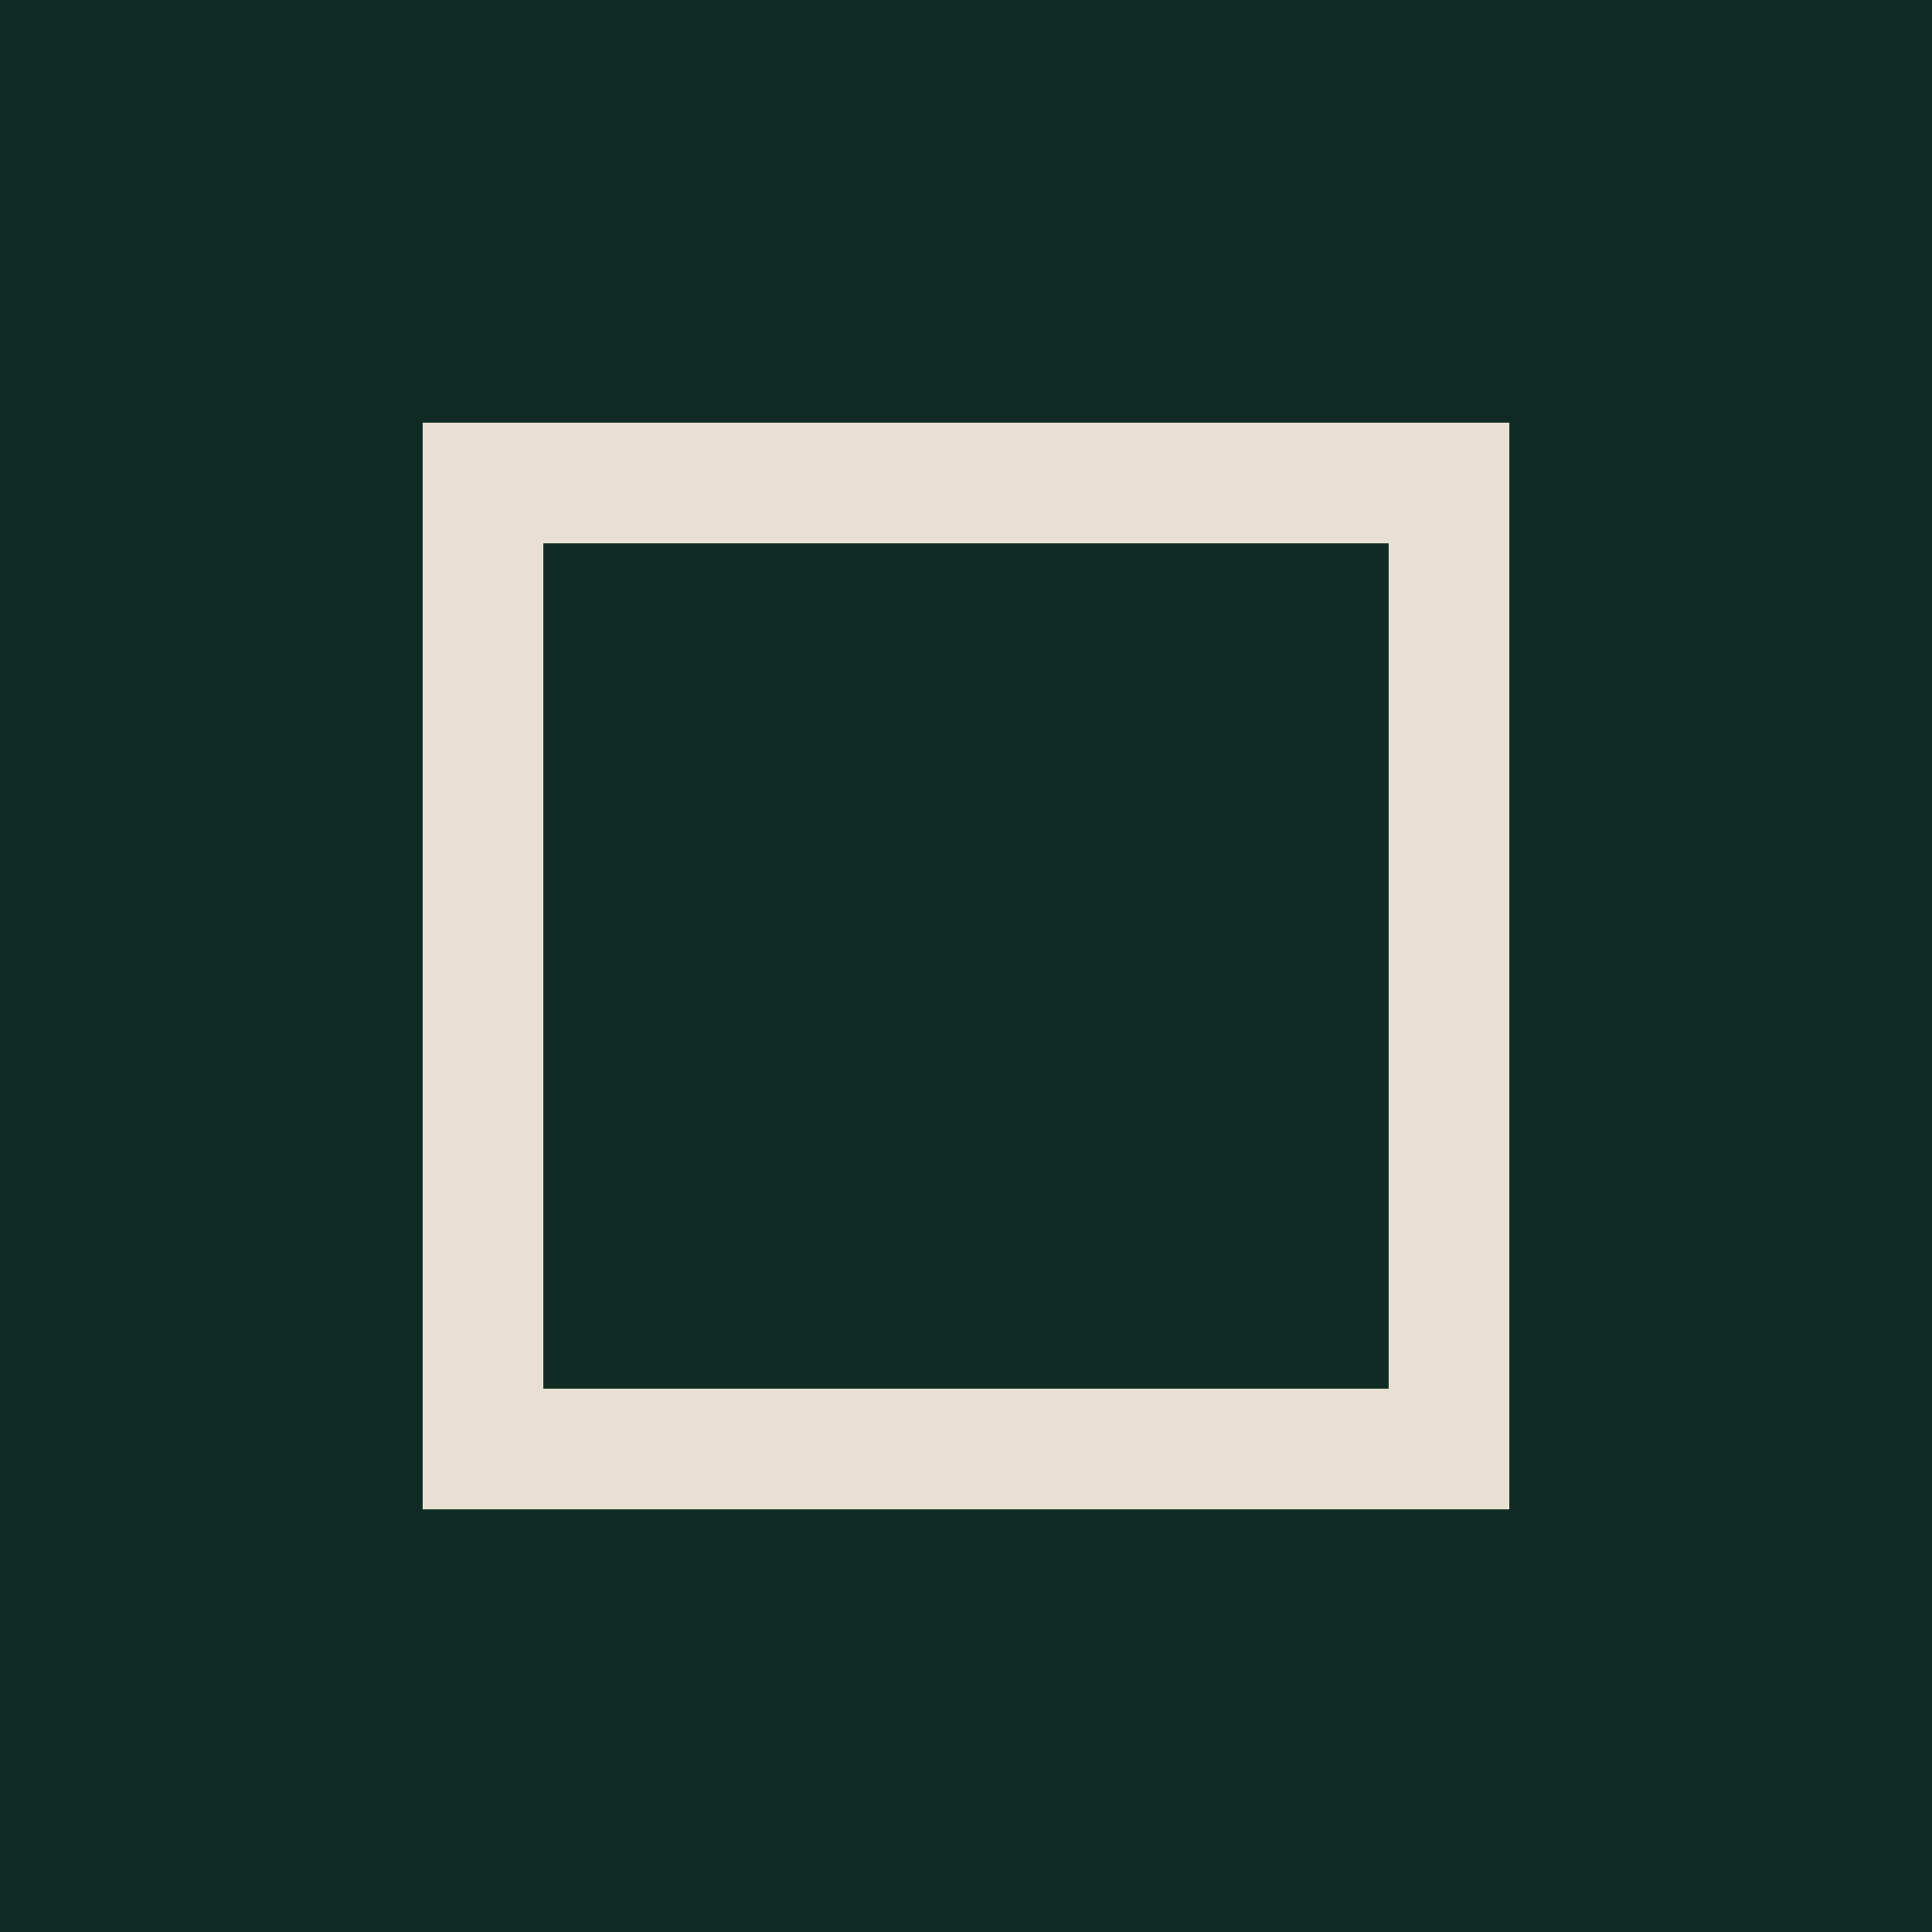
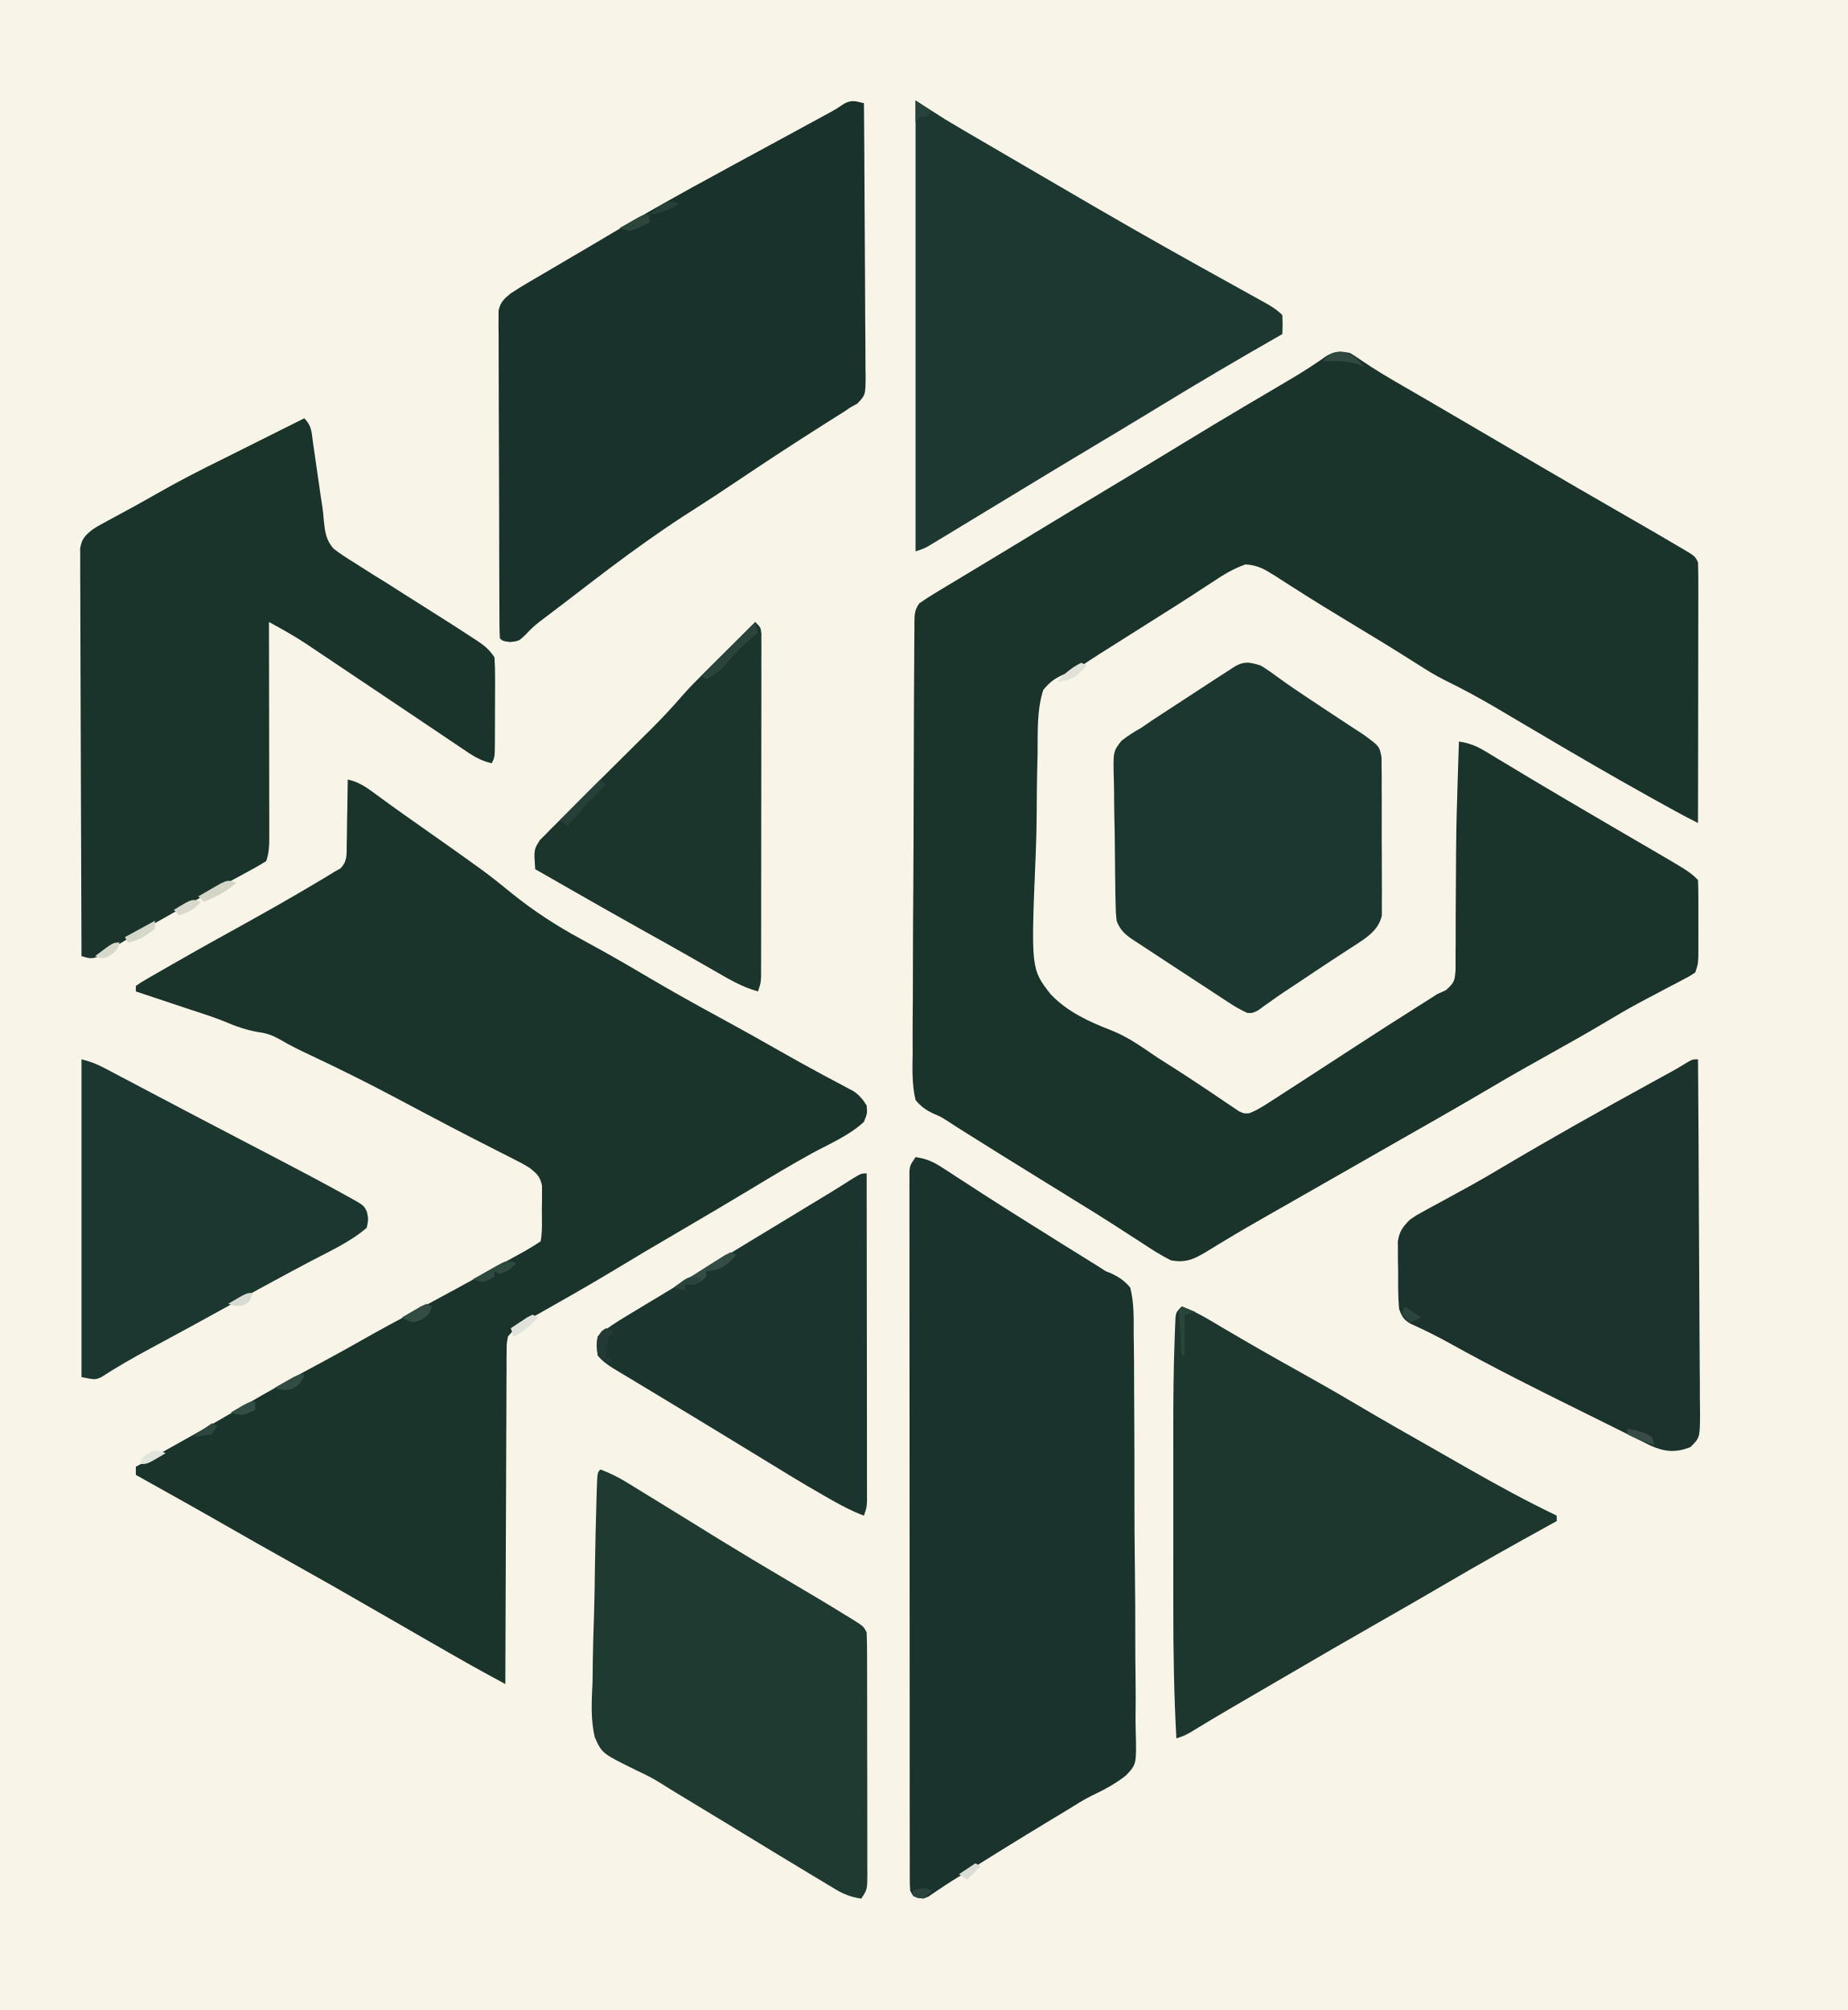
- <svg xmlns="http://www.w3.org/2000/svg" viewBox="0 0 32 32">
-   <rect width="32" height="32" fill="#102A24" />
-   <rect x="8" y="8" width="16" height="16" fill="none" stroke="#E8E1D3" stroke-width="2" />
+ <svg xmlns="http://www.w3.org/2000/svg" version="1.1" viewBox="300 240 680 740">
+   <path d="M0,0C328.43,0,656.86,0,990.26,0c91.23,0,177.49,0,263.74,0c0,328.43,0,656.86,0,990.26c0,91.23,0,177.49,0,263.74c-328.43,0-656.86,0-990.26,0c-91.23,0-177.49,0-263.74,0C0,925.57,0,597.14,0,263.74C0,172.51,0,86.25,0,0Z" fill="#F8F4E8" />
+   <path d="M797,370c1.38,.83,2.73,1.72,4.05,2.65c5.09,3.49,10.36,6.58,15.7,9.66c2.13,1.24,4.26,2.47,6.39,3.71c1.12,.65,2.23,1.29,3.38,1.96c5.39,3.13,10.76,6.28,16.14,9.44c16.8,9.86,33.62,19.72,50.51,29.44c17.44,10.04,17.44,10.04,24.89,14.45c.61,.36,1.22,.71,1.84,1.08c3.98,2.38,3.98,2.38,5.1,4.61c.09,3.02,.13,6.02,.11,9.04c0,.94,0,1.87,0,2.84c0,3.1,0,6.21-.01,9.32c0,2.14-.01,4.29-.01,6.44c0,5.67-.01,11.33-.02,17c-.01,5.78-.02,11.55-.02,17.33c-.01,11.35-.03,22.69-.05,34.03c-5.51-2.74-10.87-5.76-16.25-8.75c-.3-.17-.3-.17-1.82-1.01c-14.3-7.95-28.42-16.21-42.51-24.54c-2.59-1.53-5.18-3.05-7.77-4.58c-1.84-1.08-3.67-2.17-5.5-3.26c-6.4-3.78-12.86-7.27-19.53-10.54c-3.36-1.69-6.46-3.59-9.62-5.63c-8.65-5.51-17.41-10.84-26.19-16.13c-5.87-3.54-11.71-7.11-17.48-10.8c-1.04-.66-2.08-1.31-3.15-1.99c-1.95-1.23-3.88-2.48-5.81-3.74c-3.83-2.41-6.39-3.98-10.96-4.23c-4.51,1.59-8.2,3.86-12.16,6.51c-1.7,1.11-3.39,2.21-5.09,3.31c-.86,.57-1.72,1.13-2.6,1.71c-3.93,2.56-7.9,5.05-11.87,7.55c-24.07,15.18-24.07,15.18-28.89,18.42c-2.8,1.7-2.8,1.7-5.64,2.72c-3.66,1.55-5.6,2.9-8.16,5.98c-2.42,7.5-1.99,15.85-2.09,23.64c-.06,2.37-.11,4.73-.17,7.1c-.09,4.96-.14,9.92-.16,14.89c-.03,5.06-.16,10.12-.37,15.18c-1.75,41.94-1.75,41.94,5.56,51.28c6.23,6.52,14.21,10.13,22.5,13.33c6.11,2.44,11.37,6.28,16.79,9.96c2.02,1.29,4.05,2.58,6.08,3.86c3.94,2.51,7.84,5.07,11.72,7.68c.92,.61,1.84,1.23,2.79,1.86c1.73,1.16,3.45,2.32,5.16,3.5c.38,.25,.38,.25,2.3,1.54c.66,.44,1.32,.89,2,1.35c1.89,.83,1.89,.83,3.81,.66c2.63-1.05,4.85-2.43,7.24-3.97c1.01-.65,2.02-1.3,3.06-1.98c1.08-.7,2.17-1.4,3.28-2.13c1.13-.73,2.26-1.46,3.4-2.19c3.37-2.18,6.73-4.37,10.1-6.56c.92-.6,1.83-1.19,2.77-1.8c3.27-2.13,6.54-4.25,9.81-6.38c7.33-4.78,14.7-9.47,22.09-14.15c.87-.55,1.74-1.11,2.63-1.67c.77-.49,1.53-.97,2.32-1.47c.78-.5,1.57-1.01,2.38-1.53c1.07-.49,2.14-.98,3.25-1.49c3.14-2.86,3.2-3.42,3.51-7.47c.03-2.09,.03-4.18,.01-6.27c.01-1.12,.02-2.25,.03-3.4c.03-3.67,.02-7.33,.01-10.99c.02-2.51,.03-5.01,.05-7.51c.04-4.98,.07-9.95,.09-14.93c.05-9.13,.31-18.25,.61-27.38c.05-1.42,.09-2.84,.14-4.26c.09-3.1,.2-6.2,.3-9.3c3.69,.57,6.34,1.56,9.53,3.48c.86,.52,1.72,1.04,2.61,1.57c.92,.56,1.85,1.12,2.8,1.7c1.99,1.2,3.99,2.4,5.99,3.59c1.02,.62,2.03,1.23,3.08,1.86c4.5,2.71,9.03,5.38,13.55,8.05c.44,.26,.44,.26,2.67,1.58c5.42,3.2,10.85,6.38,16.29,9.56c1.3,.76,2.61,1.52,3.91,2.28c2.53,1.48,5.06,2.95,7.59,4.42c16.95,9.88,16.95,9.88,19.98,12.91c.1,2.26,.13,4.52,.13,6.77c0,.34,0,.34,.01,2.06c0,1.44-.01,2.88-.01,4.33c0,2.2,0,4.4,.01,6.61c0,1.39-.01,2.79-.01,4.19c0,1.28,0,2.55,0,3.87C925,595,925,595,924,598c-2.05,1.38-2.05,1.38-4.75,2.79c-.99,.52-1.98,1.05-3.01,1.59c-1.07,.55-2.14,1.11-3.24,1.68c-2.22,1.18-4.44,2.36-6.66,3.54c-1.09,.58-2.18,1.16-3.31,1.76c-3.88,2.1-7.68,4.31-11.47,6.58c-6.95,4.15-13.99,8.12-21.06,12.06c-6.98,3.89-13.94,7.79-20.81,11.88c-7.29,4.32-14.64,8.54-22,12.75c-.6,.34-1.2,.68-1.81,1.03c-3.07,1.75-6.14,3.49-9.2,5.24c-5.32,3.03-10.63,6.07-15.94,9.11c-2.9,1.66-5.8,3.31-8.7,4.97c-.58,.33-1.16,.66-1.75,1c-3.59,2.05-7.18,4.1-10.77,6.15c-1.83,1.04-3.66,2.08-5.48,3.13c-2.38,1.35-4.75,2.71-7.13,4.06c-5.25,2.99-10.48,6-15.64,9.13c-.87,.52-1.74,1.04-2.63,1.57c-1.57,.95-3.14,1.91-4.69,2.88c-4.48,2.69-7.62,4.11-12.95,3.1c-3.91-1.93-7.49-4.28-11.12-6.69c-2.16-1.38-4.31-2.77-6.47-4.16c-.54-.35-.54-.35-3.26-2.12c-4.58-2.95-9.2-5.81-13.84-8.65c-1.72-1.07-3.44-2.13-5.16-3.2c-2.6-1.6-5.19-3.21-7.79-4.81c-9.56-5.9-19.11-11.82-28.61-17.81c-.75-.47-1.5-.94-2.27-1.43c-1.4-.88-2.8-1.79-4.17-2.71C646,651,646,651,643.65,650.02c-2.88-1.36-4.59-2.56-6.65-5.02c-1.37-5.73-1.17-11.39-1.07-17.25c0-1.78-.01-3.56-.02-5.34c-.01-4.82,.03-9.64,.08-14.47c.04-5.05,.04-10.09,.04-15.14c.01-8.47,.06-16.95,.13-25.42c.08-10.88,.11-21.76,.13-32.65c.01-9.35,.05-18.7,.09-28.05c.01-3.01,.02-6.02,.03-9.03c.01-4.72,.04-9.44,.09-14.16c.01-1.74,.02-3.47,.02-5.21c.01-2.36,.03-4.72,.06-7.09c0-.69-.01-1.38-.01-2.09c.05-2.81,.1-4.65,1.8-6.95c2.3-1.63,4.65-3.11,7.06-4.56c.56-.34,.56-.34,3.37-2.03c1.21-.73,2.42-1.46,3.64-2.18c1.26-.76,2.52-1.52,3.78-2.28c2.62-1.58,5.24-3.16,7.86-4.74c3.72-2.24,7.42-4.48,11.12-6.73c.58-.36,1.16-.71,1.76-1.07c1.16-.71,2.32-1.42,3.49-2.13c10.35-6.3,20.73-12.55,31.13-18.78c8.26-4.94,16.49-9.94,24.71-14.95c7.07-4.31,14.16-8.57,21.28-12.79c.72-.43,1.44-.85,2.18-1.29c3.5-2.07,7-4.14,10.5-6.2c1.29-.76,2.57-1.52,3.86-2.28c.6-.36,1.21-.71,1.84-1.09c4.2-2.5,8.27-5.15,12.26-7.97c3.18-1.92,5.21-1.85,8.79-1.08Z" fill="#1A332B" />
+   <path d="M428,527c4.09,.86,6.88,2.86,10.19,5.31c1.26,.92,2.52,1.84,3.77,2.75c.66,.48,1.32,.97,2,1.46c3.41,2.47,6.85,4.88,10.29,7.29c24.9,17.56,24.9,17.56,34.31,25.23c7.94,6.37,16.18,11.73,25.13,16.59c2.21,1.21,4.42,2.43,6.62,3.65c1.11,.62,2.23,1.23,3.37,1.86c5.22,2.92,10.36,5.95,15.51,8.99c8.44,4.96,16.97,9.74,25.59,14.4c7.62,4.13,15.18,8.37,22.71,12.67c4.74,2.69,9.5,5.35,14.3,7.93c.92,.49,1.84,.99,2.79,1.5c1.73,.93,3.47,1.85,5.22,2.77c.77,.41,1.54,.83,2.34,1.26c.68,.36,1.35,.71,2.05,1.08c2.17,1.51,3.41,3.03,4.81,5.26c.25,2.88,.25,2.88-1,6c-5.35,5.05-12.9,8.19-19.32,11.71c-7.67,4.23-15.16,8.73-22.65,13.26c-8.24,4.97-16.53,9.86-24.84,14.72c-8.94,5.22-17.84,10.48-26.69,15.84c-4.75,2.86-9.54,5.65-14.36,8.4c-.3,.17-.3,.17-1.8,1.02c-2.91,1.67-5.83,3.33-8.76,4.98c-.53,.3-.53,.3-3.2,1.82c-.48,.27-.48,.27-2.86,1.61c-2.62,1.71-4.5,3.24-6.52,5.64c-.51,2.49-.51,2.49-.52,5.34c-.01,1.08-.03,2.17-.04,3.28c0,.59,0,.59,.01,3.58c0,.63,0,.63-.03,3.79c-.02,3.42-.03,6.84-.03,10.26c0,3.58-.03,7.16-.05,10.73c-.04,6.77-.06,13.55-.07,20.32c-.02,7.71-.06,15.42-.1,23.13c-.08,15.85-.13,31.71-.17,47.57c-1.76-.96-3.52-1.92-5.29-2.88c-.98-.54-1.96-1.07-2.97-1.62c-3.03-1.66-6.03-3.35-9.03-5.06c-1.09-.62-2.18-1.25-3.31-1.89c-1.14-.66-2.29-1.31-3.46-1.99c-1.23-.7-2.46-1.4-3.69-2.11c-7.09-4.05-14.16-8.13-21.23-12.22c-10.61-6.14-21.27-12.2-31.98-18.17c-6.53-3.65-13.05-7.33-19.54-11.06c-11.78-6.76-23.64-13.38-35.5-20c0-.99,0-1.98,0-3c.69-.38,1.38-.76,2.1-1.15c12.44-6.86,24.85-13.76,37.09-20.97c9.99-5.89,20.13-11.45,30.35-16.93c4.48-2.41,8.92-4.87,13.34-7.39c6.71-3.81,13.5-7.47,20.31-11.12c9.95-5.34,19.86-10.74,29.75-16.19c.63-.35,1.27-.7,1.93-1.06c1.8-.99,3.6-1.99,5.41-2.99c.51-.28,.51-.28,3.13-1.73c1.91-1.08,3.76-2.25,5.59-3.47c.67-3.75,.46-7.57,.44-11.37c.02-1.06,.04-2.11,.06-3.2c0-1.02,0-2.03,0-3.08c0-.93,0-1.86,0-2.82c-.66-3.34-1.87-4.41-4.5-6.53c-2.45-1.49-2.45-1.49-5.19-2.88c-1.02-.53-2.04-1.05-3.08-1.59c-1.09-.54-2.17-1.09-3.29-1.65c-2.28-1.17-4.56-2.34-6.83-3.5c-1.13-.58-2.25-1.15-3.41-1.74c-4.34-2.22-8.65-4.49-12.95-6.76c-1.53-.81-3.06-1.62-4.59-2.42c-3.24-1.71-6.46-3.42-9.69-5.14c-10.3-5.46-20.69-10.67-31.24-15.62c-3.96-1.86-7.84-3.71-11.59-5.95c-2.86-1.59-4.77-2.32-7.95-2.75c-4.46-.76-8.33-2.1-12.48-3.9c-3.84-1.56-7.77-2.81-11.71-4.1c-1.82-.61-3.65-1.22-5.47-1.82c-.92-.31-1.84-.62-2.79-.93c-4.24-1.42-8.49-2.83-12.74-4.25c0-.66,0-1.32,0-2c1.77-1.27,1.77-1.27,4.3-2.73c.94-.55,1.89-1.1,2.86-1.66c1.04-.59,2.08-1.19,3.15-1.8c1.08-.62,2.15-1.24,3.26-1.87c9.09-5.23,18.27-10.31,27.45-15.38c7.53-4.17,15-8.43,22.42-12.81c.91-.54,1.82-1.07,2.76-1.63c4.74-2.81,4.74-2.81,6.8-4.12c.74-.4,1.47-.81,2.23-1.22c2.71-2.72,2.32-5.08,2.38-8.85c.02-.69,.03-1.37,.05-2.08c.05-2.18,.07-4.36,.09-6.54c.03-1.48,.06-2.96,.09-4.44c.07-3.62,.12-7.25,.16-10.87Z" fill="#1A342C" />
+   <path d="M637,666c3.82,.57,6.4,1.63,9.63,3.74c.88,.56,1.76,1.13,2.66,1.71c.47,.31,.47,.31,2.84,1.86c1.99,1.29,3.98,2.58,5.98,3.87c1,.65,1.99,1.29,3.02,1.96c4.06,2.63,8.15,5.22,12.25,7.8c.75,.47,1.5,.95,2.27,1.43c4.51,2.85,9.03,5.68,13.55,8.5c1.07,.67,2.13,1.33,3.23,2.02c2.07,1.28,4.14,2.57,6.21,3.86c.96,.6,1.91,1.19,2.9,1.8c.84,.53,1.67,1.05,2.54,1.58c.96,.62,1.93,1.23,2.92,1.87c.73,.3,1.46,.6,2.21,.9c2.89,1.41,4.68,2.65,6.79,5.1c1.44,5.59,1.3,11.12,1.28,16.86c.02,1.74,.05,3.48,.08,5.22c.07,4.71,.08,9.43,.08,14.14c0,3.94,.03,7.88,.06,11.83c.06,9.3,.07,18.6,.06,27.9c-.02,9.59,.06,19.17,.18,28.75c.1,8.24,.14,16.48,.13,24.72c0,4.91,.02,9.83,.1,14.74c.07,4.63,.07,9.25,0,13.88c-.01,1.69,.01,3.38,.06,5.08c.32,12.4,.32,12.4-3.58,16.52c-3.84,3.04-8.02,5.27-12.43,7.37c-3.09,1.52-5.95,3.33-8.86,5.16c-2.22,1.34-4.44,2.68-6.66,4.02c-11.21,6.78-22.35,13.67-33.45,20.64c-.86,.53-1.72,1.07-2.61,1.62c-1.59,1.01-3.18,2.05-4.74,3.11c-.7,.47-1.4,.94-2.12,1.42c-.6,.42-1.2,.83-1.82,1.26c-1.76,.76-1.76,.76-3.92,.51C636,938,636,938,635,936c-.09-1.47-.13-2.94-.13-4.41c0-.46,0-.46-.01-2.82c0-1.03,0-2.06,.01-3.13c-.01-1.09-.01-2.18-.01-3.3c-.01-3.68-.01-7.35-.01-11.03c0-2.63,0-5.25-.01-7.88c0-6.4-.01-12.81-.01-19.22c0-5.2,0-10.41,0-15.62c-.01-14.74-.02-29.49-.02-44.24c0-.8,0-1.59,0-2.41c0-.8,0-1.59,0-2.41c.01-12.92,0-25.83-.02-38.75c-.01-13.25-.02-26.5-.02-39.75c0-7.44,0-14.88-.01-22.33c-.01-6.99-.01-13.99,0-20.99c0-2.57-.01-5.15-.01-7.72c-.01-3.5,0-7,0-10.51c0-1.03-.01-2.05-.01-3.11c0-.94,.01-1.87,.01-2.84c0-.81,0-1.61,0-2.45C635,669,635,669,637,666Z" fill="#1A332C" />
+   <path d="M618,278c.12,14.01,.2,28.02,.26,42.04c.03,6.5,.06,13.01,.12,19.52c.05,6.27,.08,12.55,.09,18.82c.01,2.4,.03,4.8,.06,7.2c.03,3.35,.04,6.7,.04,10.05c.01,.5,.01,.5,.05,3.02c-.05,6.74-.05,6.74-3,9.9c-.87,.48-1.73,.96-2.62,1.45c-.8,.54-1.61,1.08-2.43,1.64c-.85,.53-1.7,1.07-2.58,1.62c-.48,.31-.48,.31-2.95,1.87c-1.04,.66-2.09,1.32-3.16,2c-10.63,6.74-21.13,13.65-31.58,20.67c-4.97,3.33-9.95,6.63-15,9.83c-4.98,3.15-9.85,6.43-14.67,9.81c-.85,.59-1.7,1.18-2.57,1.79c-9.09,6.42-17.92,13.17-26.73,19.97c-2.11,1.63-4.24,3.25-6.37,4.86c-.59,.45-1.19,.9-1.8,1.37c-1.52,1.15-3.04,2.3-4.57,3.46C496,471,496,471,493.36,473.75C491,476,491,476,487.75,476.38C485,476,485,476,484,475c-.1-1.58-.14-3.17-.15-4.76c0-1.03-.01-2.06-.02-3.13c0-1.14,0-2.28-.01-3.45c0-1.19-.01-2.39-.02-3.62c-.01-3.28-.02-6.56-.03-9.85c-.01-2.05-.01-4.1-.02-6.15c-.02-6.41-.03-12.82-.04-19.23c-.01-7.41-.04-14.81-.08-22.22c-.03-5.72-.04-11.44-.05-17.16c0-3.42-.01-6.84-.03-10.26c-.03-3.81-.03-7.63-.02-11.44c-.01-1.13-.03-2.27-.04-3.44c.01-1.04,.02-2.08,.02-3.15c0-.9,0-1.8,0-2.73c.65-3.2,2.01-4.34,4.49-6.41c2.25-1.47,4.48-2.85,6.79-4.2c.66-.38,1.32-.77,2-1.17c2.13-1.26,4.26-2.51,6.4-3.75c1.47-.87,2.95-1.74,4.42-2.61c2.88-1.69,5.75-3.38,8.63-5.06c2.91-1.71,5.81-3.42,8.71-5.16c20-11.94,40.58-22.93,61.05-34.05c4.02-2.19,8.04-4.37,12.06-6.56c.93-.5,1.85-1,2.8-1.52c.86-.47,1.72-.94,2.61-1.42c.8-.44,1.6-.87,2.43-1.32c2.1-1.18,2.1-1.18,4.91-3.08c2.81-1.41,4.2-.82,7.19-.1Z" fill="#19322B" />
+   <path d="M412,394c2.8,2.8,2.66,5.12,3.22,9.03c.1,.7,.21,1.4,.31,2.13c.33,2.26,.65,4.52,.97,6.78c.32,2.23,.64,4.45,.97,6.68c.2,1.38,.4,2.77,.59,4.15c.19,1.34,.4,2.67,.62,4.01c.23,1.63,.4,3.28,.51,4.93c.43,4.08,.81,7.16,3.59,10.3c2.42,1.87,4.89,3.47,7.51,5.06c.94,.6,1.88,1.21,2.85,1.83c2.99,1.92,6.02,3.79,9.05,5.66c1.98,1.26,3.97,2.52,5.95,3.79c3.84,2.45,7.68,4.88,11.54,7.3c4.74,2.97,9.45,5.99,14.12,9.06c.61,.4,1.22,.8,1.85,1.21c2.82,1.87,4.44,3.22,6.35,6.08c.18,2.81,.26,5.51,.23,8.32c0,.81,0,1.62,0,2.46c0,1.71-.01,3.43-.02,5.14c-.02,2.64-.02,5.27-.02,7.9c-.01,1.66-.02,3.33-.02,5c0,.79,0,1.58-.01,2.39c-.04,5.56-.04,5.56-1.16,7.79c-4.32-.91-7.5-3.12-11.11-5.57c-.7-.48-1.4-.95-2.13-1.43c-1.52-1.03-3.04-2.05-4.56-3.08c-2.41-1.62-4.81-3.24-7.22-4.85c-3.33-2.23-6.66-4.47-9.99-6.71c-7.01-4.72-14.02-9.43-21.05-14.12c-2.08-1.4-4.16-2.8-6.24-4.19c-1.29-.87-2.58-1.73-3.87-2.59c-.56-.38-1.12-.76-1.7-1.15c-4.56-3.04-9.31-5.7-14.13-8.31c0,1.06,0,2.12,.01,3.21c.02,9.96,.03,19.92,.04,29.88c.01,5.12,.01,10.25,.03,15.37c.01,4.94,.01,9.88,.01,14.82c.01,1.89,.01,3.77,.02,5.66c0,2.64,0,5.28,0,7.92c.01,.78,.01,1.56,.01,2.37c0,3.19-.1,5.72-1.12,8.77c-2.47,1.56-4.92,2.95-7.5,4.31c-1.65,.9-3.3,1.79-4.95,2.69c-.89,.48-1.79,.96-2.71,1.46c-5.08,2.75-10.11,5.59-15.15,8.42c-.53,.29-.53,.29-3.19,1.77c-5.24,2.93-10.45,5.9-15.62,8.95c-.96,.56-1.92,1.12-2.91,1.7c-1.82,1.07-3.62,2.15-5.42,3.23c-.81,.48-1.61,.95-2.44,1.43c-.7,.42-1.4,.84-2.12,1.27c-2.44,.94-3.54,.49-5.99-.23c-.09-19.88-.16-39.76-.21-59.64c-.02-9.23-.05-18.46-.09-27.69c-.04-8.04-.07-16.09-.08-24.13c0-4.26-.01-8.52-.04-12.78c-.03-4.01-.04-8.02-.03-12.03c0-1.47-.01-2.94-.03-4.41c-.02-2.01-.01-4.02,0-6.03c0-1.13-.01-2.25-.01-3.41c.6-3.53,1.74-4.66,4.49-6.88c1.85-1.23,1.85-1.23,3.77-2.26c.71-.39,1.43-.79,2.17-1.19c.76-.41,1.52-.82,2.31-1.24c1.63-.88,3.25-1.77,4.88-2.65c.4-.23,.4-.23,2.47-1.35c2.91-1.59,5.79-3.23,8.67-4.87c7.78-4.43,15.69-8.5,23.73-12.44c2.67-1.33,5.33-2.66,8-4c1.33-.67,2.67-1.33,4-2c.66-.33,1.31-.66,1.99-1c5.34-2.66,10.67-5.33,16.01-8Z" fill="#1A332B" />
+   <path d="M637,277c3.67,2.33,7.33,4.67,11,7c2.18,1.32,4.37,2.62,6.57,3.91c.57,.33,1.13,.66,1.71,1c1.8,1.05,3.6,2.1,5.41,3.15c1.28,.75,2.56,1.5,3.84,2.25c2.6,1.51,5.19,3.03,7.78,4.54c3.33,1.94,6.67,3.89,10,5.84c5.89,3.45,11.79,6.88,17.69,10.31c1.03,.6,2.06,1.2,3.13,1.82c16.51,9.6,33.15,18.94,49.87,28.18c3.19,1.77,6.38,3.54,9.56,5.31c.65,.36,1.29,.71,1.95,1.08c2.46,1.38,4.48,2.6,6.49,4.61c.13,3.63,.13,3.63,0,7c-.32,.18-.32,.18-1.94,1.11c-14.49,8.27-28.84,16.73-43.08,25.42c-.59,.36-1.17,.71-1.78,1.08c-.59,.36-1.17,.72-1.78,1.09c-6.78,4.14-13.6,8.22-20.42,12.3c-9.9,5.93-19.77,11.88-29.62,17.88c-17.75,10.78-17.75,10.78-24.94,15.12c-.82,.5-1.65,1-2.49,1.51c-.75,.45-1.5,.9-2.27,1.37c-.64,.38-1.28,.77-1.95,1.17C640,442,640,442,637,443c0-55.33,0-110.67,0-166Z" fill="#1D3830" />
+   <path d="M735,721c3.5,1.32,6.65,2.86,9.86,4.77c.94,.55,1.88,1.1,2.84,1.67c1.01,.6,2.01,1.2,3.05,1.81c8.67,5.11,17.39,10.11,26.19,15c7.5,4.18,14.95,8.41,22.33,12.79c9.75,5.77,19.6,11.35,29.44,16.95c3.88,2.21,7.76,4.43,11.64,6.65c10.73,6.12,21.51,12.01,32.65,17.36c0,.66,0,1.32,0,2c-.69,.38-1.38,.76-2.1,1.15c-13.34,7.36-26.63,14.79-39.77,22.51c-7.67,4.5-15.39,8.93-23.13,13.34c-11.71,6.67-23.37,13.44-35,20.25c-3.16,1.84-6.32,3.68-9.48,5.52c-.53,.32-.53,.32-3.24,1.89c-2.03,1.19-4.06,2.37-6.09,3.55c-5.4,3.15-10.77,6.34-16.1,9.61C736,879,736,879,733,880c-.88-16.04-1.15-32.03-1.13-48.09c0-2.45,0-4.9-.01-7.35c0-5.1,0-10.19,.01-15.29c.01-6.47,0-12.94,0-19.4c-.01-5.05-.01-10.1,0-15.14c0-2.38,0-4.77-.01-7.15c-.01-11.7,.07-23.39,.52-35.09c.03-.93,.06-1.86,.1-2.82c.03-.85,.07-1.7,.11-2.58c.03-.74,.06-1.49,.09-2.26C733,723,733,723,735,721Z" fill="#1D372F" />
+   <path d="M925,630c.14,18.18,.25,36.37,.31,54.55c.03,8.45,.07,16.89,.14,25.33c.06,7.36,.1,14.72,.11,22.08c.01,3.9,.03,7.79,.07,11.69c.05,3.67,.06,7.33,.05,11c0,1.99,.03,3.98,.07,5.97c-.06,8.7-.06,8.7-3.59,12.18c-5.43,2.06-9.29,1.76-14.54-.54c-1.73-.84-3.46-1.7-5.18-2.57c-.97-.48-1.94-.96-2.93-1.45c-2.85-1.4-5.69-2.82-8.53-4.25c-2.91-1.46-5.84-2.9-8.76-4.34c-16.46-8.13-32.84-16.32-48.87-25.26c-4.67-2.6-9.43-4.91-14.3-7.11c-2.51-1.57-2.99-2.53-4.05-5.28c-.46-4.63-.37-9.28-.37-13.94c-.03-1.27-.05-2.55-.08-3.86c0-1.23-.01-2.46-.01-3.73c-.01-1.12-.02-2.24-.03-3.4c.61-3.82,1.77-5.35,4.49-8.07c2.48-1.69,2.48-1.69,5.26-3.2c1.03-.56,2.06-1.13,3.11-1.71c1.1-.59,2.19-1.17,3.32-1.78c2.29-1.25,4.58-2.51,6.86-3.77c1.12-.61,2.23-1.22,3.38-1.84c3.84-2.12,7.62-4.33,11.38-6.57c18.58-11.03,37.42-21.61,56.36-31.99c1.15-.63,2.3-1.26,3.48-1.91c.51-.28,.51-.28,3.06-1.67c1.87-1.05,3.71-2.13,5.53-3.26C923,630,923,630,925,630Z" fill="#1B332C" />
+   <path d="M521,781c3.43,1.29,6.49,2.78,9.61,4.7c.44,.27,.44,.27,2.68,1.64c.96,.59,1.91,1.18,2.9,1.79c1.01,.61,2.02,1.23,3.06,1.87c5.37,3.3,10.74,6.61,16.1,9.92c2.13,1.32,4.27,2.64,6.4,3.96c.54,.33,.54,.33,3.25,2c7.99,4.92,16.04,9.73,24.13,14.5c7.53,4.44,15.06,8.89,22.5,13.5c.32,.19,.32,.19,1.97,1.2c4.28,2.68,4.28,2.68,5.4,4.92c.1,2.97,.15,5.93,.15,8.9c0,.92,0,1.84,.01,2.79c0,3.06,.01,6.12,.01,9.18c0,2.12,0,4.24,.01,6.36c0,4.45,.01,8.9,.01,13.34c0,5.71,.01,11.42,.03,17.13c.01,4.38,.01,8.76,.01,13.14c0,2.1,0,4.21,.01,6.31c.01,2.94,.01,5.88,0,8.82c.01,.87,.01,1.75,.02,2.65c-.03,6.04-.03,6.04-2.26,9.38c-3.66-.57-6.32-1.54-9.49-3.45c-.86-.51-1.72-1.02-2.6-1.55c-.92-.55-1.84-1.11-2.78-1.69c-.98-.58-1.95-1.16-2.95-1.76c-3.07-1.84-6.12-3.69-9.18-5.55c-.93-.56-1.87-1.13-2.83-1.71c-4.68-2.84-9.36-5.69-14.04-8.55c-4.37-2.67-8.75-5.33-13.14-7.98c-1.21-.74-2.43-1.47-3.65-2.21c-2.29-1.39-4.59-2.78-6.88-4.16c-2.17-1.32-4.33-2.65-6.46-4.01c-2.85-1.77-5.75-3.22-8.79-4.63c-12.62-6.22-12.62-6.22-15.27-12.11c-1.63-6.8-1.15-13.72-.83-20.65c.03-2.22,.06-4.45,.07-6.67c.07-5.82,.25-11.63,.46-17.44c.19-5.94,.26-11.89,.34-17.83c.15-8.65,.33-17.3,.6-25.95c.03-.91,.06-1.82,.08-2.76c.22-6.22,.22-6.22,1.34-7.34Z" fill="#1F3A31" />
+   <path d="M764,485c2.41,1.43,4.62,3.04,6.87,4.71c3.92,2.87,7.96,5.55,12.01,8.23c.77,.52,1.55,1.03,2.35,1.57c3.48,2.31,6.96,4.62,10.46,6.9c1.05,.69,2.1,1.38,3.19,2.09c.9,.59,1.8,1.18,2.74,1.78c6.15,4.44,6.15,4.44,6.89,8.6c.01,1.11,.02,2.22,.02,3.37c.02,1.26,.04,2.53,.05,3.83c0,1.38-.01,2.76-.01,4.13c0,1.42,.01,2.84,.02,4.26c.01,2.96,0,5.93-.01,8.9c-.02,3.8,0,7.6,.04,11.39c.02,2.93,.02,5.86,.01,8.78c0,1.4,.01,2.8,.02,4.2c.02,1.96,0,3.92-.02,5.88c0,1.11,0,2.23,0,3.38c-1.18,5.62-5.9,8.37-10.49,11.39c-.6,.38-1.21,.77-1.83,1.17c-1.33,.87-2.66,1.74-3.99,2.62c-.7,.45-1.39,.91-2.12,1.38c-3.87,2.53-7.72,5.12-11.57,7.69c-2.15,1.43-4.3,2.86-6.46,4.29c-1.54,1.04-3.06,2.1-4.57,3.19c-.79,.56-1.58,1.12-2.39,1.69c-.71,.52-1.42,1.04-2.15,1.57C761,613,761,613,759.13,612.91c-3.02-1.29-5.68-3.02-8.4-4.83c-.6-.4-1.21-.8-1.84-1.21c-1.3-.85-2.6-1.7-3.9-2.56c-1.96-1.29-3.94-2.58-5.91-3.86c-3.29-2.14-6.57-4.29-9.84-6.45c-1.35-.89-2.69-1.77-4.04-2.65c-1.98-1.29-3.96-2.59-5.93-3.9c-.61-.39-1.21-.78-1.83-1.18c-3.2-2.14-5.08-3.67-6.44-7.27c-.3-2.86-.3-2.86-.37-6.22c-.03-1.26-.06-2.51-.09-3.81c-.02-1.37-.04-2.74-.05-4.11c-.01-.7-.02-1.39-.03-2.11c-.05-3.67-.08-7.34-.11-11.01c-.02-3.78-.1-7.56-.19-11.34c-.06-2.92-.08-5.83-.09-8.75c-.01-1.39-.04-2.79-.08-4.18c-.31-10.8-.31-10.8,2.81-14.74c2.31-1.84,4.63-3.29,7.2-4.73c1.3-.88,2.59-1.77,3.88-2.67c1.27-.84,2.55-1.67,3.82-2.5c.69-.45,1.37-.9,2.08-1.36c2.15-1.41,4.31-2.82,6.47-4.22c1.46-.95,2.92-1.91,4.38-2.86c1.4-.92,2.8-1.83,4.2-2.75c.64-.42,1.29-.84,1.96-1.28c1.73-1.13,3.47-2.24,5.21-3.36c.91-.59,1.81-1.18,2.75-1.78c3.54-1.92,5.41-1.35,9.25-.22Z" fill="#1C372F" />
+   <path d="M619,672c.02,15.99,.04,31.97,.05,47.96c.01,7.42,.01,14.84,.03,22.26c.01,6.47,.01,12.94,.01,19.41c.01,3.42,.01,6.85,.02,10.27c0,3.83,0,7.65,0,11.47c.01,1.14,.01,2.28,.01,3.45c0,1.04,0,2.08,0,3.15c0,.9,0,1.81,0,2.74C619,795,619,795,618,798c-4.18-1.55-8.01-3.56-11.87-5.75c-.69-.39-1.38-.78-2.08-1.18c-9.15-5.21-18.11-10.75-27.08-16.25c-3.79-2.32-7.57-4.63-11.36-6.93c-1.86-1.13-3.73-2.27-5.59-3.4c-4.87-2.97-9.75-5.93-14.64-8.87c-2.58-1.55-5.15-3.11-7.73-4.66c-1.26-.76-2.52-1.52-3.77-2.27c-1.76-1.05-3.52-2.11-5.27-3.17c-1.01-.61-2.02-1.22-3.06-1.84c-2.19-1.45-3.93-2.63-5.55-4.68c-.5-3.44-.5-3.44,0-7c3.25-2.99,6.86-5.24,10.63-7.51c1.1-.67,2.2-1.33,3.34-2.02c1.2-.72,2.4-1.44,3.59-2.16c1.26-.75,2.51-1.51,3.76-2.27c2.6-1.57,5.21-3.14,7.81-4.71c5.39-3.24,10.77-6.51,16.15-9.78c2.88-1.75,5.76-3.5,8.64-5.25c.58-.35,1.15-.7,1.74-1.06c3.7-2.24,7.4-4.49,11.1-6.73c2.55-1.55,5.1-3.1,7.65-4.64c1.21-.74,2.42-1.47,3.62-2.2c1.69-1.02,3.37-2.04,5.05-3.06c1.02-.62,2.04-1.24,3.09-1.88c2.52-1.54,5.01-3.12,7.5-4.71C617,672,617,672,619,672Z" fill="#1B342D" />
+   <path d="M330,630c3.41,.85,5.7,1.76,8.75,3.37c.47,.24,.47,.24,2.81,1.48c.99,.52,1.98,1.05,3,1.59c1.03,.54,2.06,1.08,3.12,1.64c3.11,1.64,6.22,3.28,9.32,4.92c2.41,1.27,4.82,2.54,7.24,3.81c1.52,.8,3.03,1.6,4.55,2.4c6.23,3.28,12.47,6.54,18.71,9.79c2.91,1.52,5.81,3.03,8.72,4.55c1.8,.94,3.59,1.87,5.39,2.81c8.56,4.46,17.08,8.96,25.52,13.64c.68,.37,1.36,.75,2.06,1.13c4.69,2.63,4.69,2.63,5.81,4.87c.63,2.75,.63,2.75,0,6c-6,5.22-13.77,8.69-20.75,12.38c-2.32,1.23-4.63,2.46-6.95,3.7c-.59,.32-1.19,.64-1.8,.97c-6.75,3.6-13.44,7.31-20.12,11.01c-10.12,5.6-20.25,11.15-30.44,16.61c-6.03,3.25-11.92,6.62-17.67,10.35C335,748,335,748,330,747c0-39,0-78,0-117Z" fill="#1C372F" />
+   <path d="M578,469c2,2,2,2,2.25,4.28c0,.96,0,1.92,0,2.91c0,1.1,.01,2.2,.01,3.34c-.01,1.21-.01,2.43-.02,3.67c0,1.28,.01,2.55,.01,3.86c0,3.5,0,7-.01,10.5c-.01,3.65-.01,7.31-.01,10.97c0,6.14-.01,12.28-.02,18.43c-.02,7.1-.03,14.21-.02,21.31c0,6.83-.01,13.66-.02,20.49c0,2.91,0,5.81,0,8.72c0,4.06-.01,8.12-.02,12.19c0,1.21,0,2.42,0,3.67c-.01,1.1-.01,2.2-.02,3.34c0,.96,0,1.92,0,2.91C580,602,580,602,579,605c-5.97-1.62-10.99-4.68-16.31-7.75c-2.07-1.18-4.13-2.36-6.2-3.54c-.54-.31-.54-.31-3.24-1.86c-5.27-3-10.57-5.96-15.87-8.91c-10.45-5.84-20.86-11.75-31.24-17.71c-3.04-1.75-6.09-3.49-9.14-5.23c-.52-7.17-.52-7.17,1.73-10.73c.85-.85,1.69-1.69,2.57-2.57c.48-.49,.96-.98,1.45-1.49c1.73-1.75,3.49-3.48,5.25-5.21c1.45-1.46,2.91-2.93,4.36-4.39c4.94-4.98,9.91-9.92,14.89-14.86c3.38-3.36,6.76-6.72,10.14-10.08c.76-.75,1.52-1.5,2.31-2.28c4.06-4.04,7.92-8.18,11.66-12.52c2.48-2.83,5.12-5.48,7.79-8.12c.55-.54,1.09-1.09,1.65-1.65c1.71-1.7,3.43-3.4,5.14-5.1c1.17-1.17,2.34-2.34,3.52-3.5c2.84-2.84,5.69-5.67,8.54-8.5Z" fill="#1B342C" />
+   <path d="M578,469c.33,1.32,.66,2.64,1,4c-.51,.42-1.02,.85-1.54,1.29c-3.49,2.97-6.74,5.9-9.65,9.46c-2.31,2.79-4.44,4.75-7.81,6.25c-.66-.33-1.32-.66-2-1c6.67-6.67,13.33-13.33,20-20Z" fill="#2A433B" />
+   <path d="M521,527c.66,.66,1.32,1.32,2,2c-.42,.41-.85,.83-1.29,1.25c-4.46,4.4-8.64,8.98-12.71,13.75c-.99-.66-1.98-1.32-3-2c5-5,10-10,15-15Z" fill="#263F38" />
+   <path d="M569,701c.66,.33,1.32,.66,2,1c-3.49,4-5.65,5.63-11,6c0,.66,0,1.32,0,2c-2.95,2.74-3.77,3-8,3c0,.66,0,1.32,0,2c-1.32-.33-2.64-.66-4-1c3.45-2.2,6.91-4.38,10.38-6.56c.98-.63,1.96-1.26,2.98-1.91c.94-.59,1.88-1.18,2.85-1.78c.87-.55,1.74-1.1,2.64-1.67c.71-.36,1.42-.71,2.15-1.08Z" fill="#334C44" />
+   <path d="M523,729c.99,.33,1.98,.66,3,1c-.33,.5-.33,.5-2,3c-.39,2.32-.73,4.66-1,7c.66,0,1.32,0,2,0c0,.66,0,1.32,0,2c-3.87-1.87-3.87-1.87-5-3c-.47-6.39-.47-6.39,1.5-8.94c.5-.35,.99-.7,1.5-1.06Z" fill="#233A34" />
+   <path d="M490,705c-2.05,2.25-3.01,3-6,4c-.66-.33-1.32-.66-2-1c0,.66,0,1.32,0,2c-3.47,2.11-3.47,2.11-6.14,1.56c-.31-.09-.31-.09-1.86-.56c2.1-1.2,4.2-2.39,6.31-3.56c.3-.17,.3-.17,1.81-1.04c4.54-2.51,4.54-2.51,7.88-1.4Z" fill="#2E4940" />
+   <path d="M387,565c-3.81,3.35-7.33,5.17-12,7c-.66-.66-1.32-1.32-2-2c1.76-1.03,3.54-2.05,5.31-3.06c.99-.57,1.97-1.14,2.99-1.73C384,564,384,564,387,565Z" fill="#D3D5C7" />
+   <path d="M793.38,369.5c4.46,.62,5.81,2.09,8.62,5.5c-.8-.33-1.61-.66-2.44-1c-4.3-1.21-8.13-1.18-12.56-1c2.26-2.57,2.79-2.97,6.38-3.5Z" fill="#324941" />
+   <path d="M457,720c.66,.33,1.32,.66,2,1c-1,3-1,3-3.81,4.81C452,727,452,727,449.8,726.07c-.59-.35-1.19-.7-1.8-1.07c1.45-.86,2.91-1.72,4.38-2.56c.4-.24,.4-.24,2.46-1.44c.71-.33,1.42-.66,2.16-1Z" fill="#334D43" />
+   <path d="M357,579c0,.99,0,1.98,0,3c-3.17,2.45-6,4.38-10,5c-.33-.66-.66-1.32-1-2c3.67-2,7.33-4,11-6Z" fill="#D5D7CB" />
+   <path d="M735,721c.83,.33,.83,.33,5,2c-1.32,.33-2.64,.66-4,1c0,5,0,10,0,15c-.33,0-.66,0-1,0c-.19-2.81-.38-5.62-.56-8.44c-.06-.8-.11-1.6-.17-2.43c-.13-2.04-.21-4.09-.27-6.13c.33-.33,.66-.66,1-1Z" fill="#2B443C" />
+   <path d="M698,484c.66,.33,1.32,.66,2,1c-3.49,4-5.65,5.63-11,6c2.74-2.95,5.38-5.19,9-7Z" fill="#E0E2DA" />
+   <path d="M539,319c0,.99,0,1.98,0,3c-6.96,3.35-6.96,3.35-11,2c1.46-.84,2.91-1.67,4.38-2.5c.4-.23,.4-.23,2.46-1.41C537,319,537,319,539,319Z" fill="#2D463C" />
+   <path d="M496,724c.66,.33,1.32,.66,2,1c-2.81,2.96-5.18,5.44-9,7c-.33-.99-.66-1.98-1-3c1.29-.86,2.58-1.72,3.88-2.56c.35-.24,.35-.24,2.17-1.44c.65-.33,1.29-.66,1.95-1Z" fill="#E0E2DB" />
+   <path d="M899,766c3.32,.55,6.15,1.17,9,3c.33,.99,.66,1.98,1,3c-3.49-1.11-6.77-2.26-10-4c0-.66,0-1.32,0-2Z" fill="#384C45" />
+   <path d="M412,746c-1.03,2.82-1.7,3.83-4.37,5.31c-2.8,.73-3.94,.49-6.63-.31c1.46-.84,2.91-1.67,4.38-2.5c.4-.23,.4-.23,2.46-1.41C410,746,410,746,412,746Z" fill="#324C43" />
+   <path d="M550,315c-3.66,2.48-6.61,3.49-11,4c6.54-5.34,6.54-5.34,11-4Z" fill="#284138" />
+   <path d="M374,572c-2.35,2.72-4.62,3.81-8,5c-.66-.66-1.32-1.32-2-2c6.63-4.12,6.63-4.12,10-3Z" fill="#D8D9CC" />
+   <path d="M637,277c.99,.66,.99,.66,6,4c-.66,.66-1.32,1.32-2,2c-.66,0-1.32,0-2,0c-.66,.66-1.32,1.32-2,2c0-2.64,0-5.28,0-8Z" fill="#27423B" />
+   <path d="M394,756c0,.99,0,1.98,0,3c-4.43,2.09-4.43,2.09-7.31,1.63c-.56-.21-1.12-.42-1.69-.63c6.75-4,6.75-4,9-4Z" fill="#334D44" />
+   <path d="M556.38,710.25c.53,.25,1.07,.5,1.62,.75c-.66,.66-1.32,1.32-2,2c-1.32,0-2.64,0-4,0c0,.66,0,1.32,0,2c-1.32-.33-2.64-.66-4-1c5.42-4.06,5.42-4.06,8.38-3.75Z" fill="#2A443C" />
+   <path d="M344,587c-1,3-1,3-3.37,4.75C338,593,338,593,335,592c6.59-5,6.59-5,9-5Z" fill="#D7D9CD" />
+   <path d="M643,936c-1.25,1.56-1.25,1.56-3,3c-2.19-.31-2.19-.31-4-1c0-.66,0-1.32,0-2c3.01-.93,3.87-1.04,7,0Z" fill="#2B433D" />
+   <path d="M393,716c-1,3-1,3-2.81,4.25c-2.53,.87-3.71,.63-6.19-.25c6.75-4,6.75-4,9-4Z" fill="#D7DBD3" />
+   <path d="M659,926c.66,.33,1.32,.66,2,1c-1.65,1.65-3.3,3.3-5,5c-.99-.66-1.98-1.32-3-2c1.98-1.32,3.96-2.64,6-4Z" fill="#DBDED5" />
+   <path d="M359.31,774.31c.56,.23,1.12,.46,1.69,.69c-6.75,4-6.75,4-9,4c0-.66,0-1.32,0-2c4.15-3.11,4.15-3.11,7.31-2.69Z" fill="#E2E5DC" />
+   <path d="M378,764c.66,.33,1.32,.66,2,1c-.33,.5-.33,.5-2,3c-3.62,.69-3.62,.69-7,1c2.3-1.74,4.6-3.4,7-5Z" fill="#2E473E" />
+   <path d="M817,721c.99,.66,.99,.66,6,4c-.66,.33-.66,.33-4,2c-.99-.99-1.98-1.98-3-3c.33-.99,.66-1.98,1-3Z" fill="#2B453E" />
</svg>
